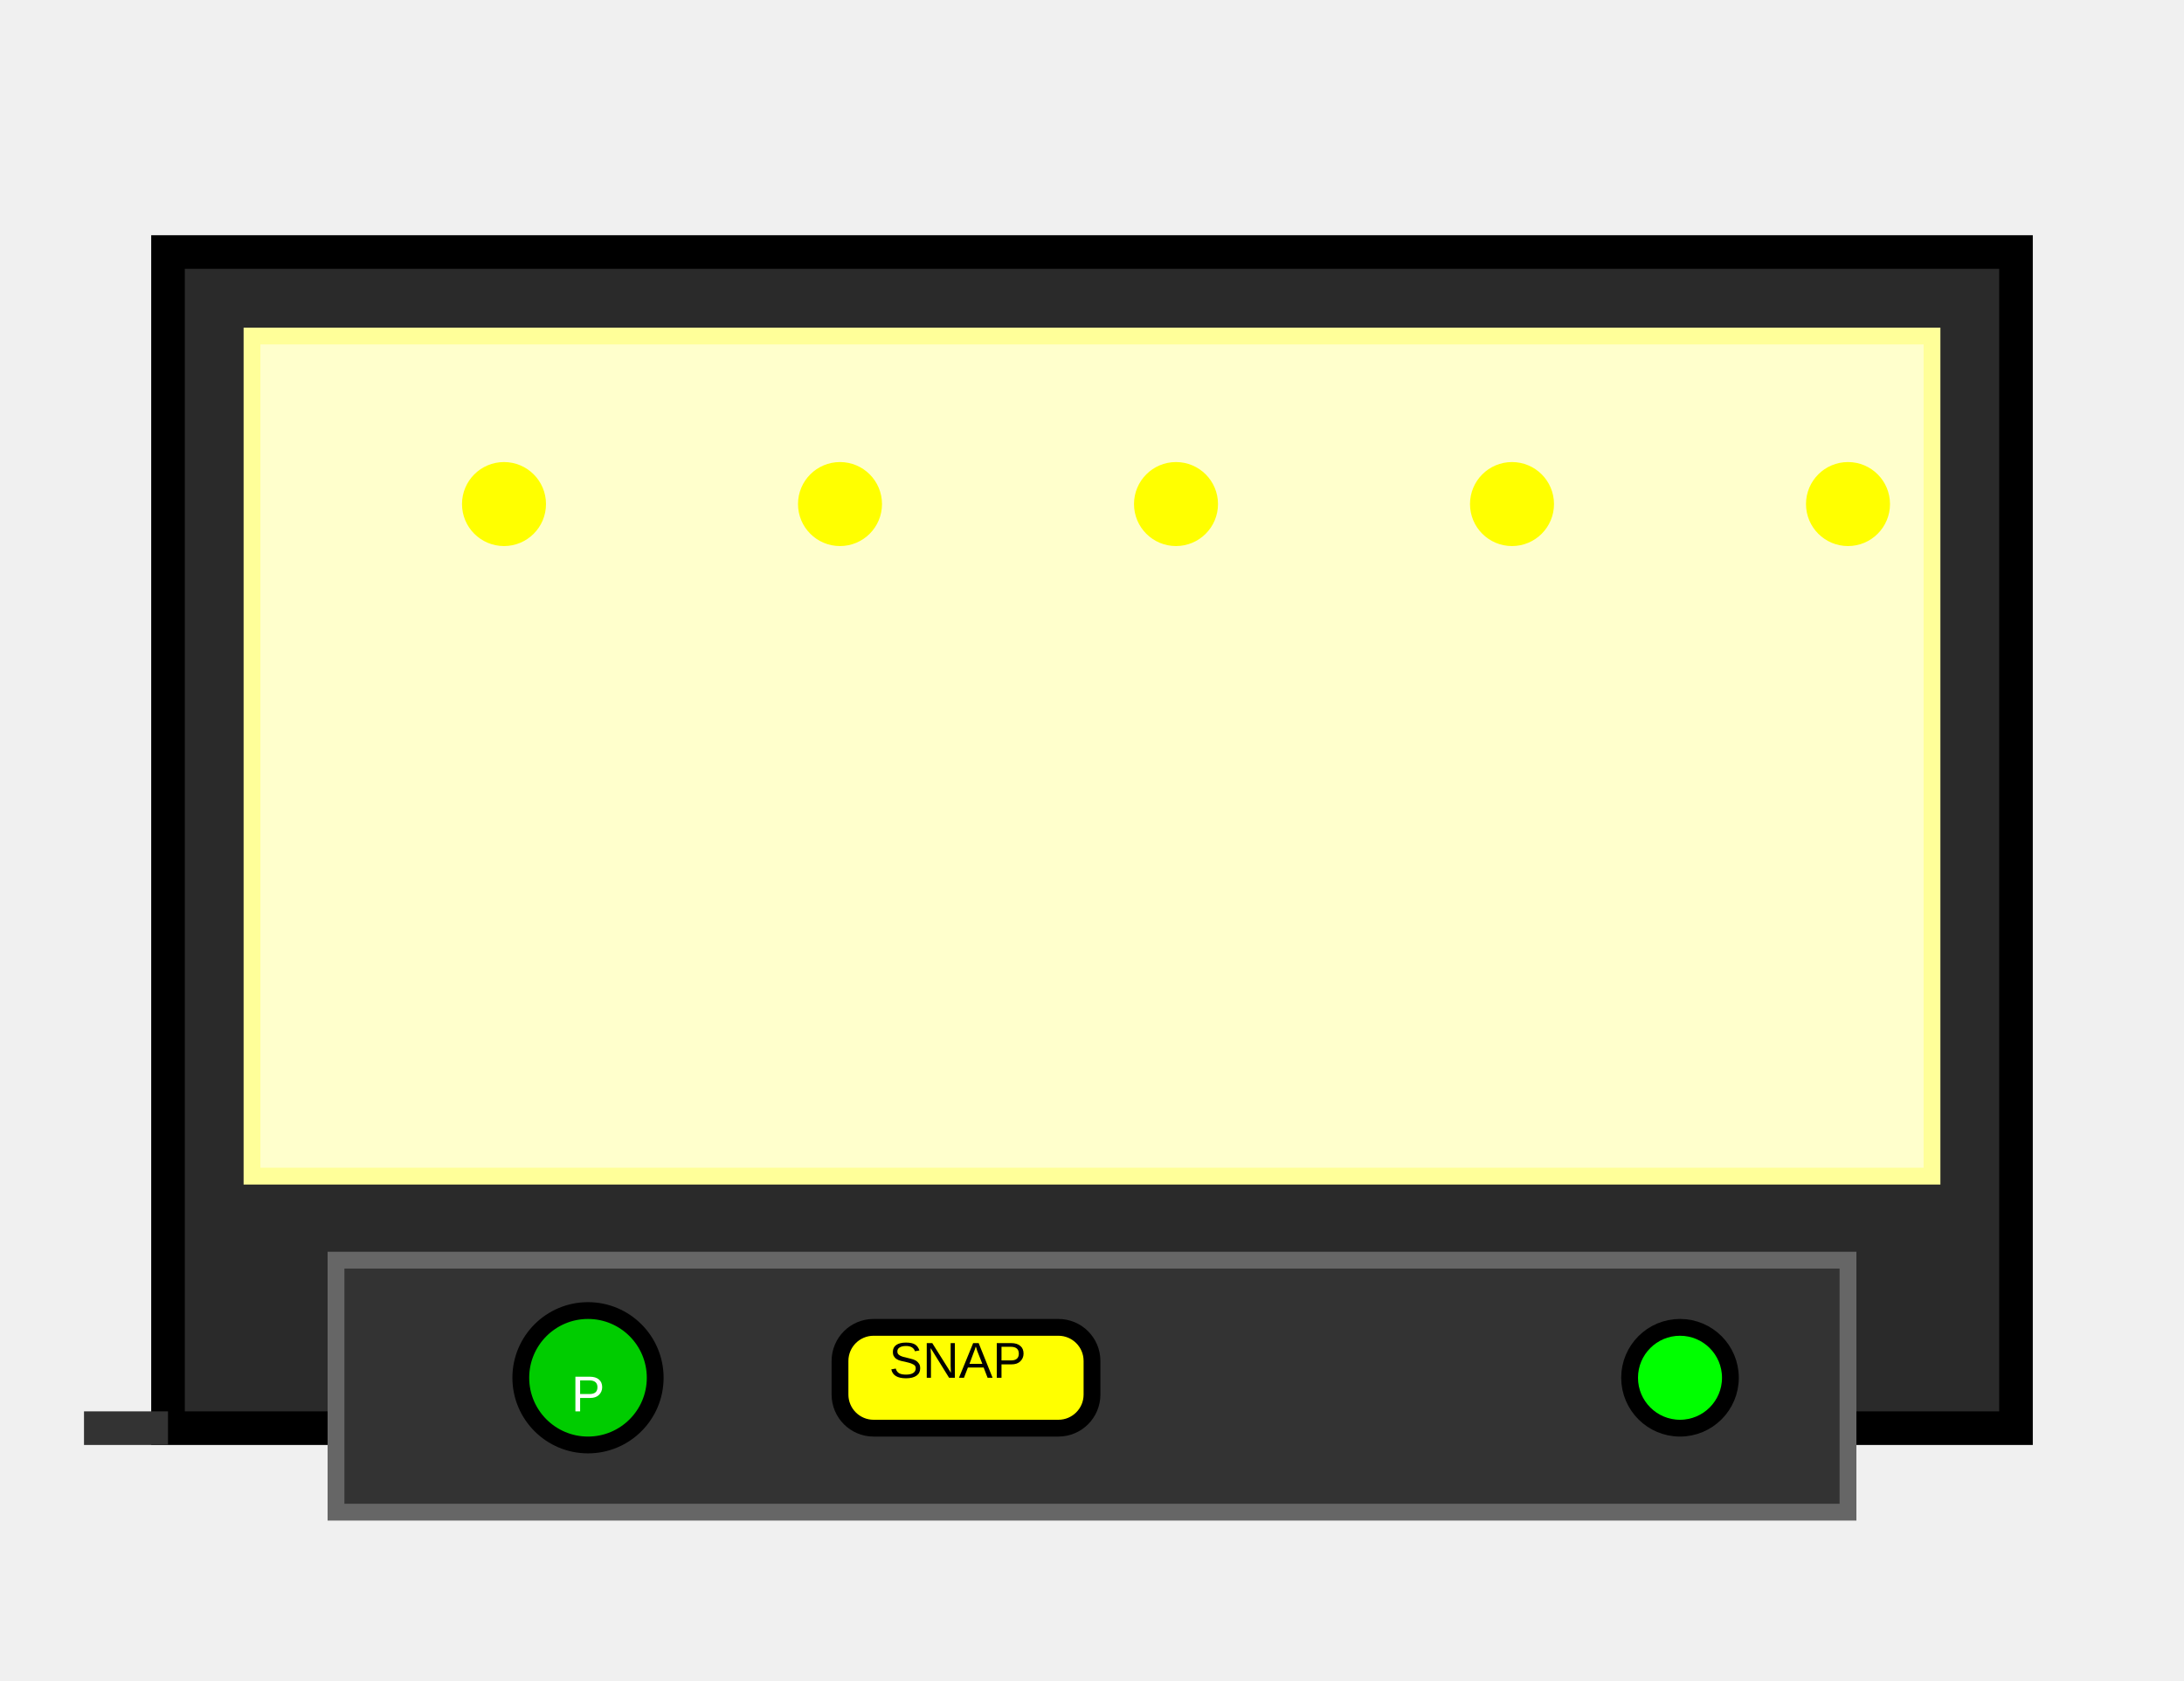
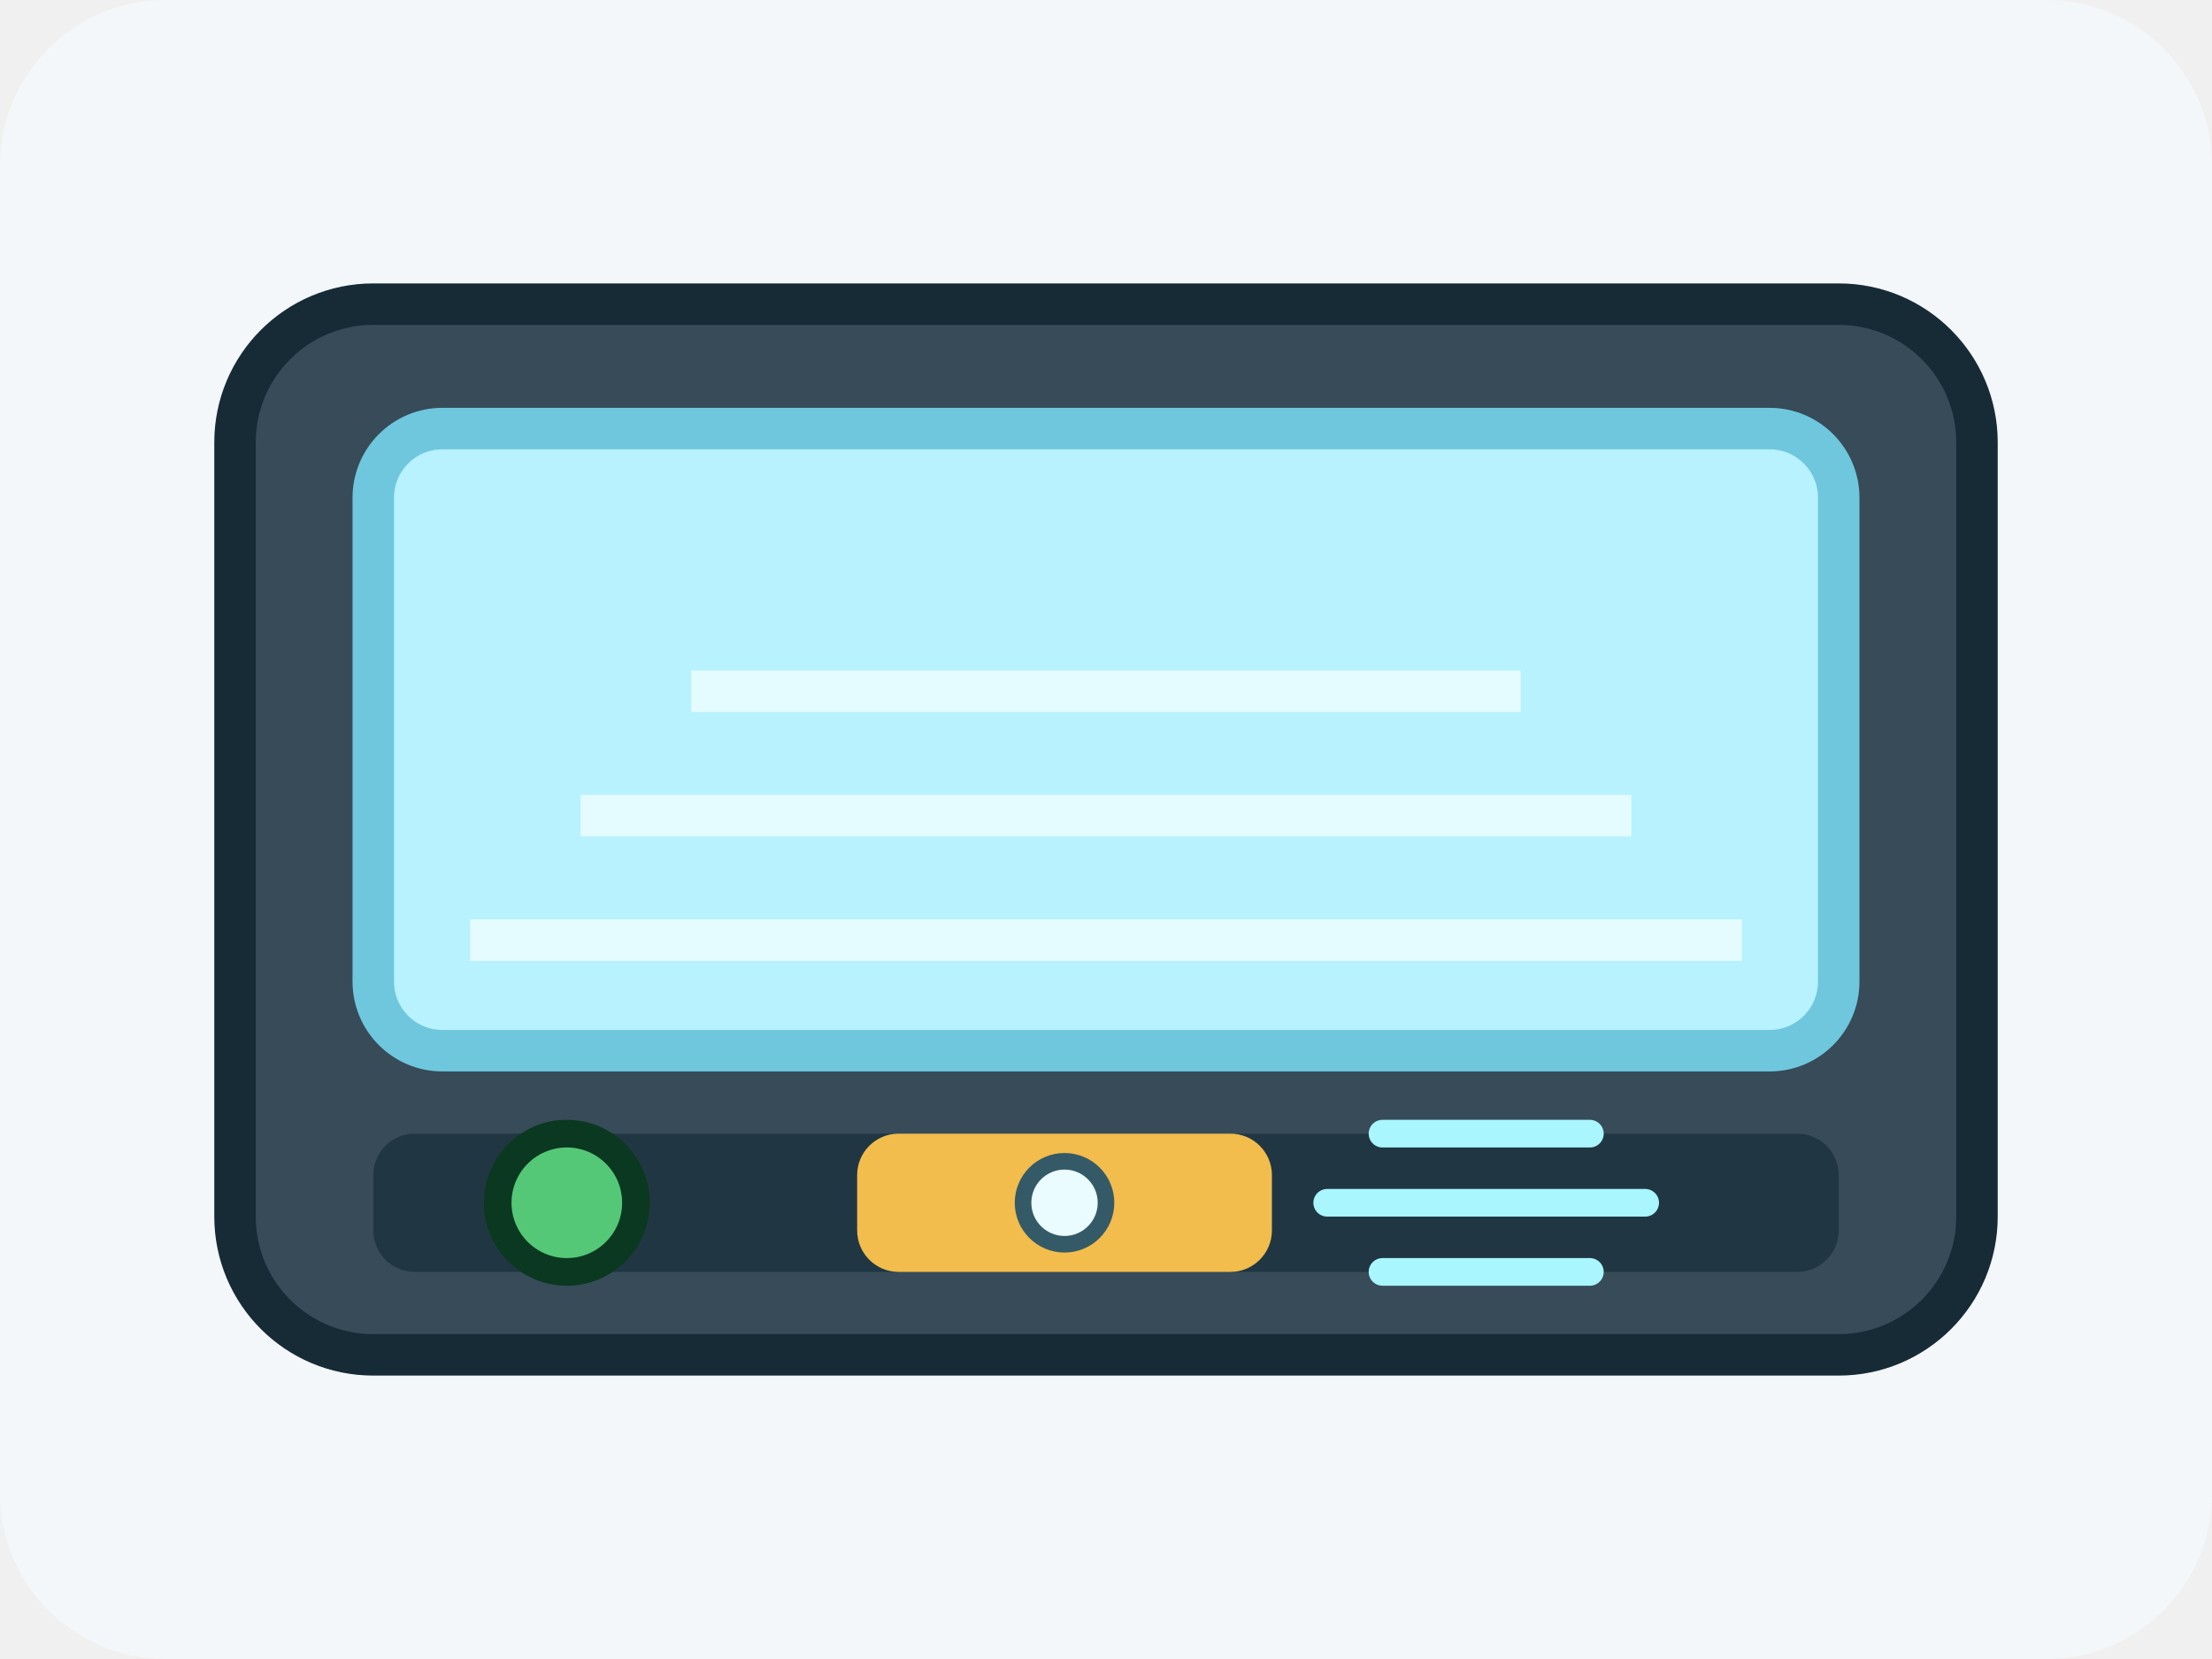
- <svg xmlns="http://www.w3.org/2000/svg" viewBox="0 0 130 100" width="130" height="100">
-   <rect x="10" y="15" width="110" height="70" fill="#2a2a2a" stroke="#000000" stroke-width="2" />
-   <rect x="15" y="20" width="100" height="50" fill="#ffffcc" stroke="#ffff99" stroke-width="1" />
-   <circle cx="30" cy="30" r="2" fill="#ffff00" stroke="#ffff00" stroke-width="1" />
-   <circle cx="50" cy="30" r="2" fill="#ffff00" stroke="#ffff00" stroke-width="1" />
-   <circle cx="70" cy="30" r="2" fill="#ffff00" stroke="#ffff00" stroke-width="1" />
-   <circle cx="90" cy="30" r="2" fill="#ffff00" stroke="#ffff00" stroke-width="1" />
-   <circle cx="110" cy="30" r="2" fill="#ffff00" stroke="#ffff00" stroke-width="1" />
-   <defs>
-     <filter id="glow">
-       <feGaussianBlur stdDeviation="2" result="coloredBlur" />
-       <feMerge>
-         <feMergeNode in="coloredBlur" />
-         <feMergeNode in="SourceGraphic" />
-       </feMerge>
-     </filter>
-   </defs>
-   <rect x="20" y="75" width="90" height="15" fill="#333333" stroke="#666666" stroke-width="1" />
-   <circle cx="35" cy="82" r="4" fill="#00cc00" stroke="#000000" stroke-width="1" />
-   <text x="35" y="84" font-family="Arial" font-size="3" fill="#ffffff" text-anchor="middle">P</text>
-   <rect x="50" y="79" width="15" height="6" fill="#ffff00" stroke="#000000" stroke-width="1" rx="2" />
-   <text x="57" y="82" font-family="Arial" font-size="3" fill="#000000" text-anchor="middle">SNAP</text>
-   <circle cx="100" cy="82" r="3" fill="#00ff00" stroke="#000000" stroke-width="1" />
-   <line x1="10" y1="85" x2="5" y2="85" stroke="#333333" stroke-width="2" />
+ <svg xmlns="http://www.w3.org/2000/svg" viewBox="0 0 160 120">
+   <rect width="160" height="120" rx="12" fill="#f4f7fa" />
+   <rect x="17" y="22" width="126" height="76" rx="10" fill="#374b59" stroke="#172b37" stroke-width="3" />
+   <rect x="27" y="31" width="106" height="45" rx="5" fill="#b8f1ff" stroke="#6ec7dd" stroke-width="3" />
+   <path d="M34 68h92M42 59h76M50 50h60" stroke="#e9fdff" stroke-width="3" opacity=".9" />
+   <rect x="27" y="82" width="106" height="10" rx="3" fill="#203743" />
+   <circle cx="41" cy="87" r="5" fill="#55c878" stroke="#0b3820" stroke-width="2" />
+   <rect x="62" y="82" width="30" height="10" rx="3" fill="#f2bd4d" />
+   <circle cx="77" cy="87" r="3" fill="#eafcff" stroke="#355a67" stroke-width="1.2" />
+   <path d="M96 87h23M100 82h15M100 92h15" stroke="#a9f6ff" stroke-width="2" stroke-linecap="round" />
</svg>
